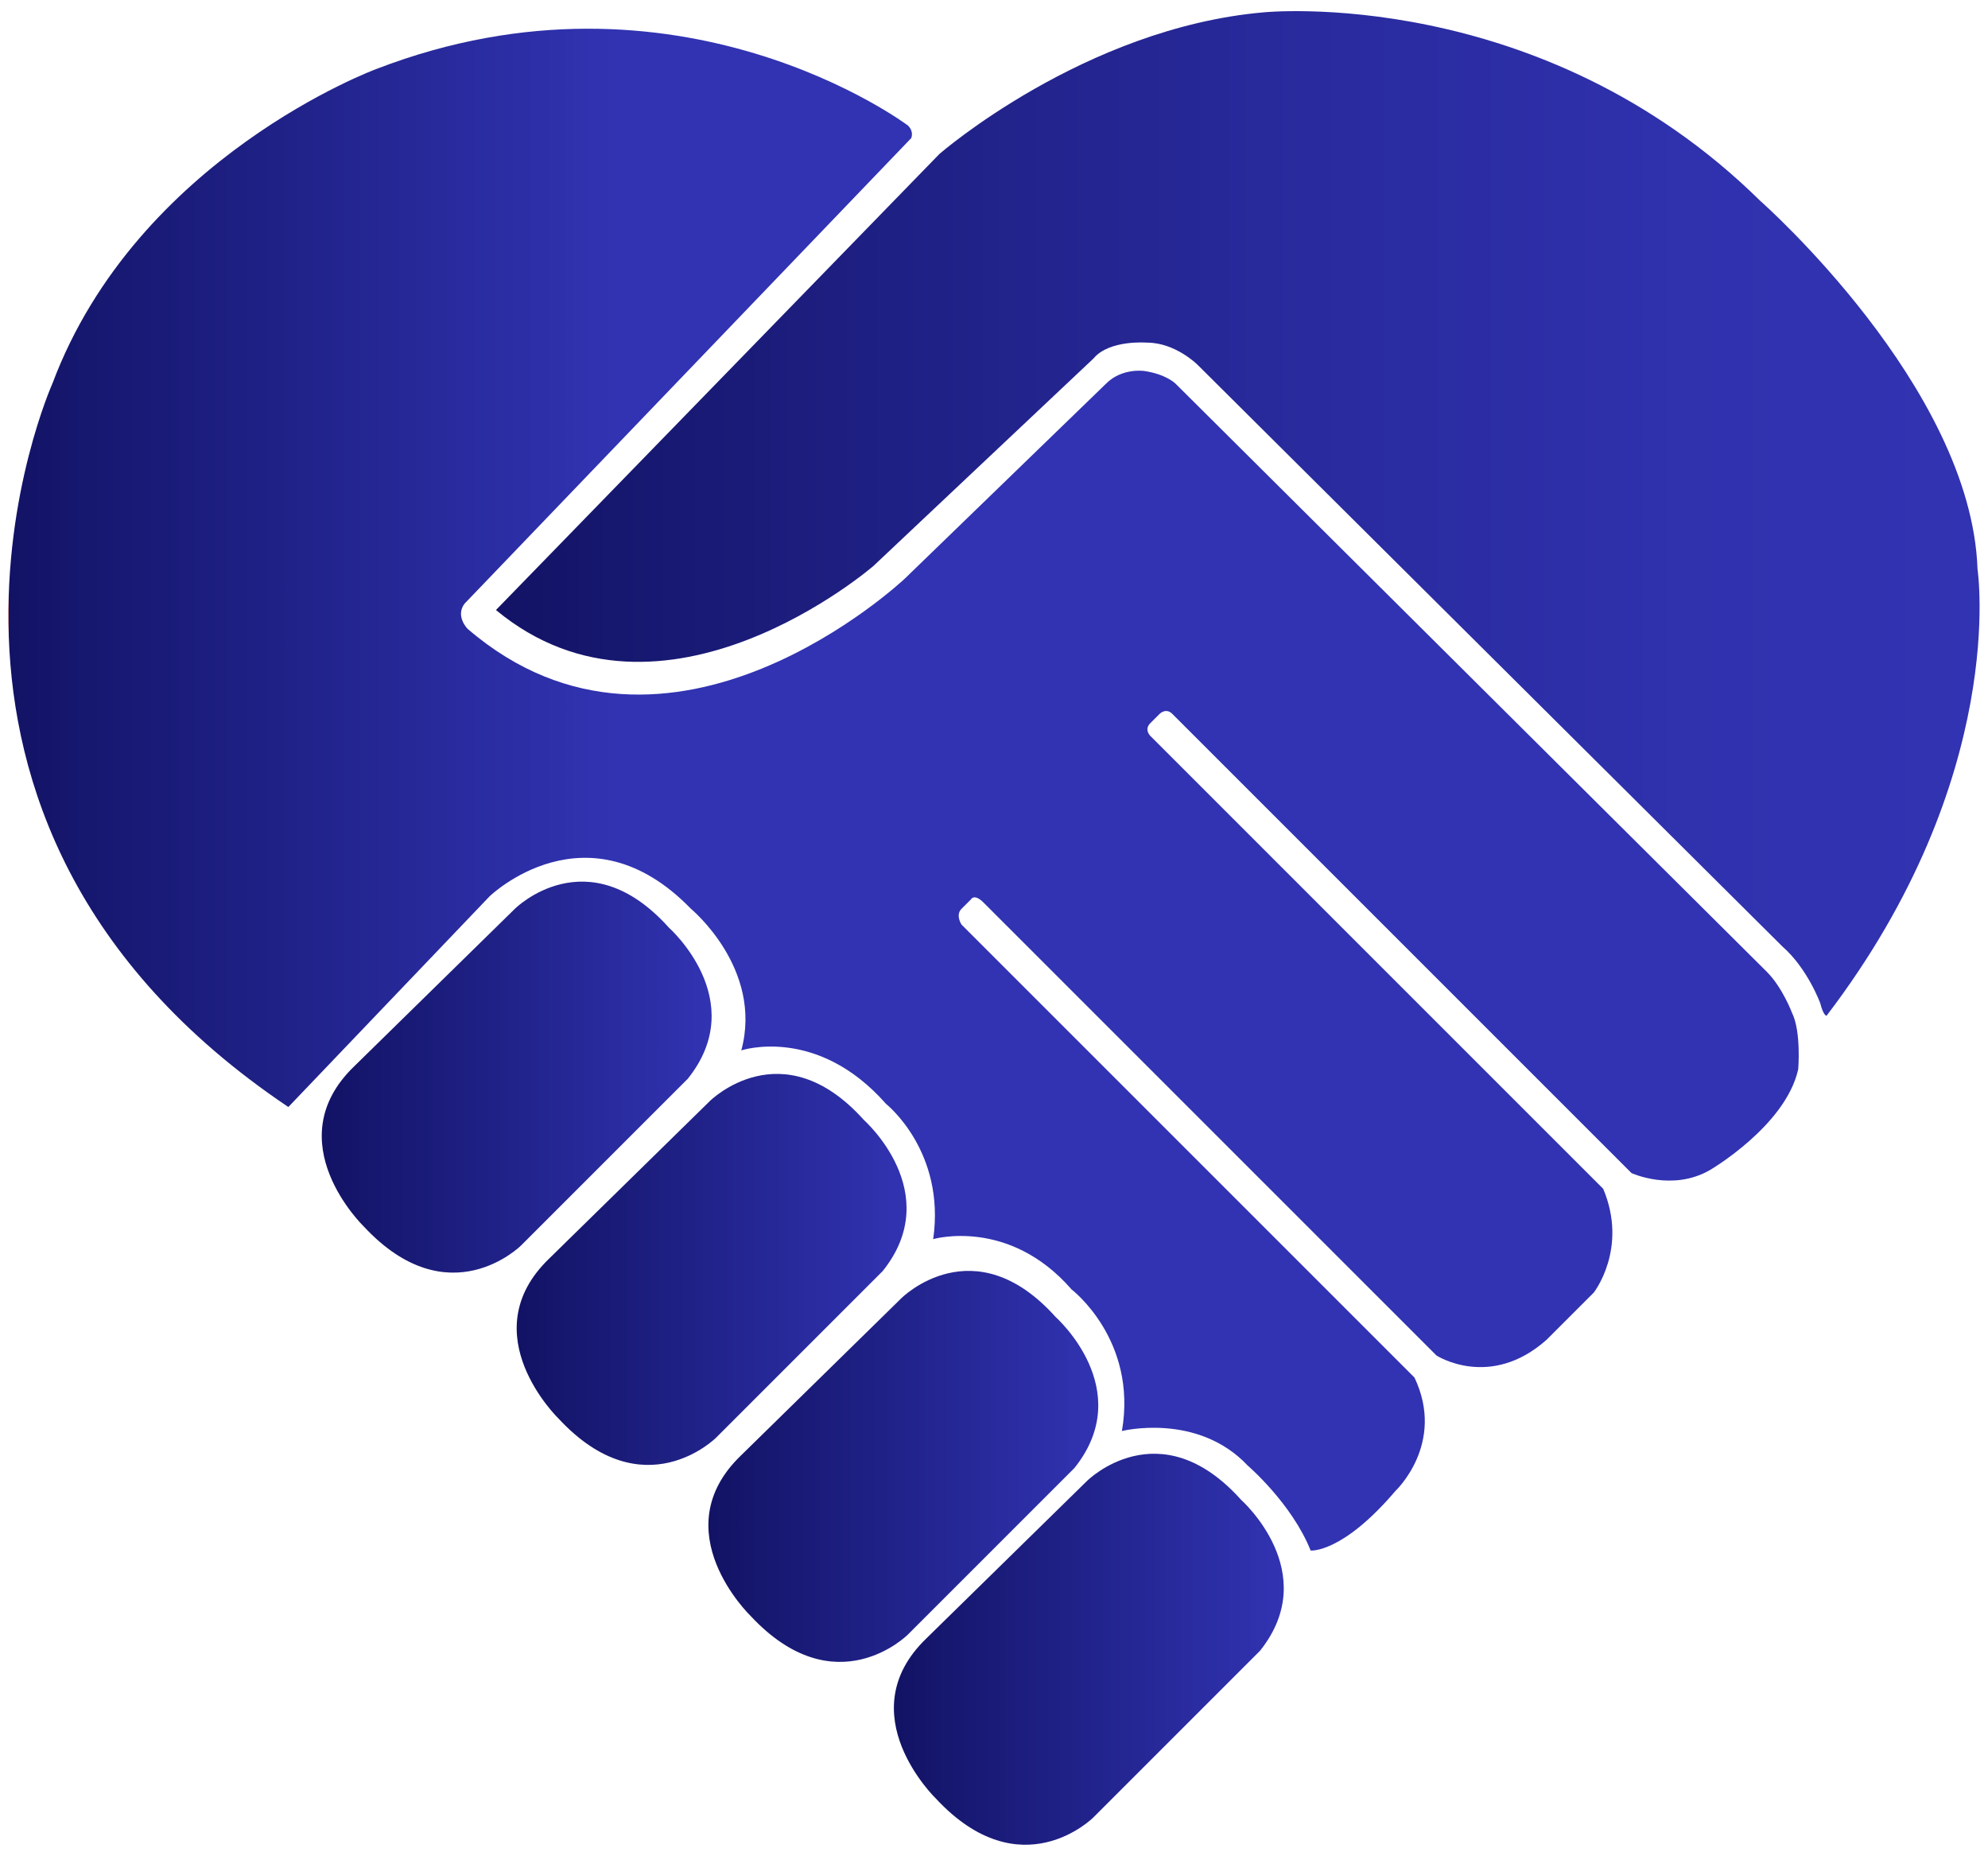
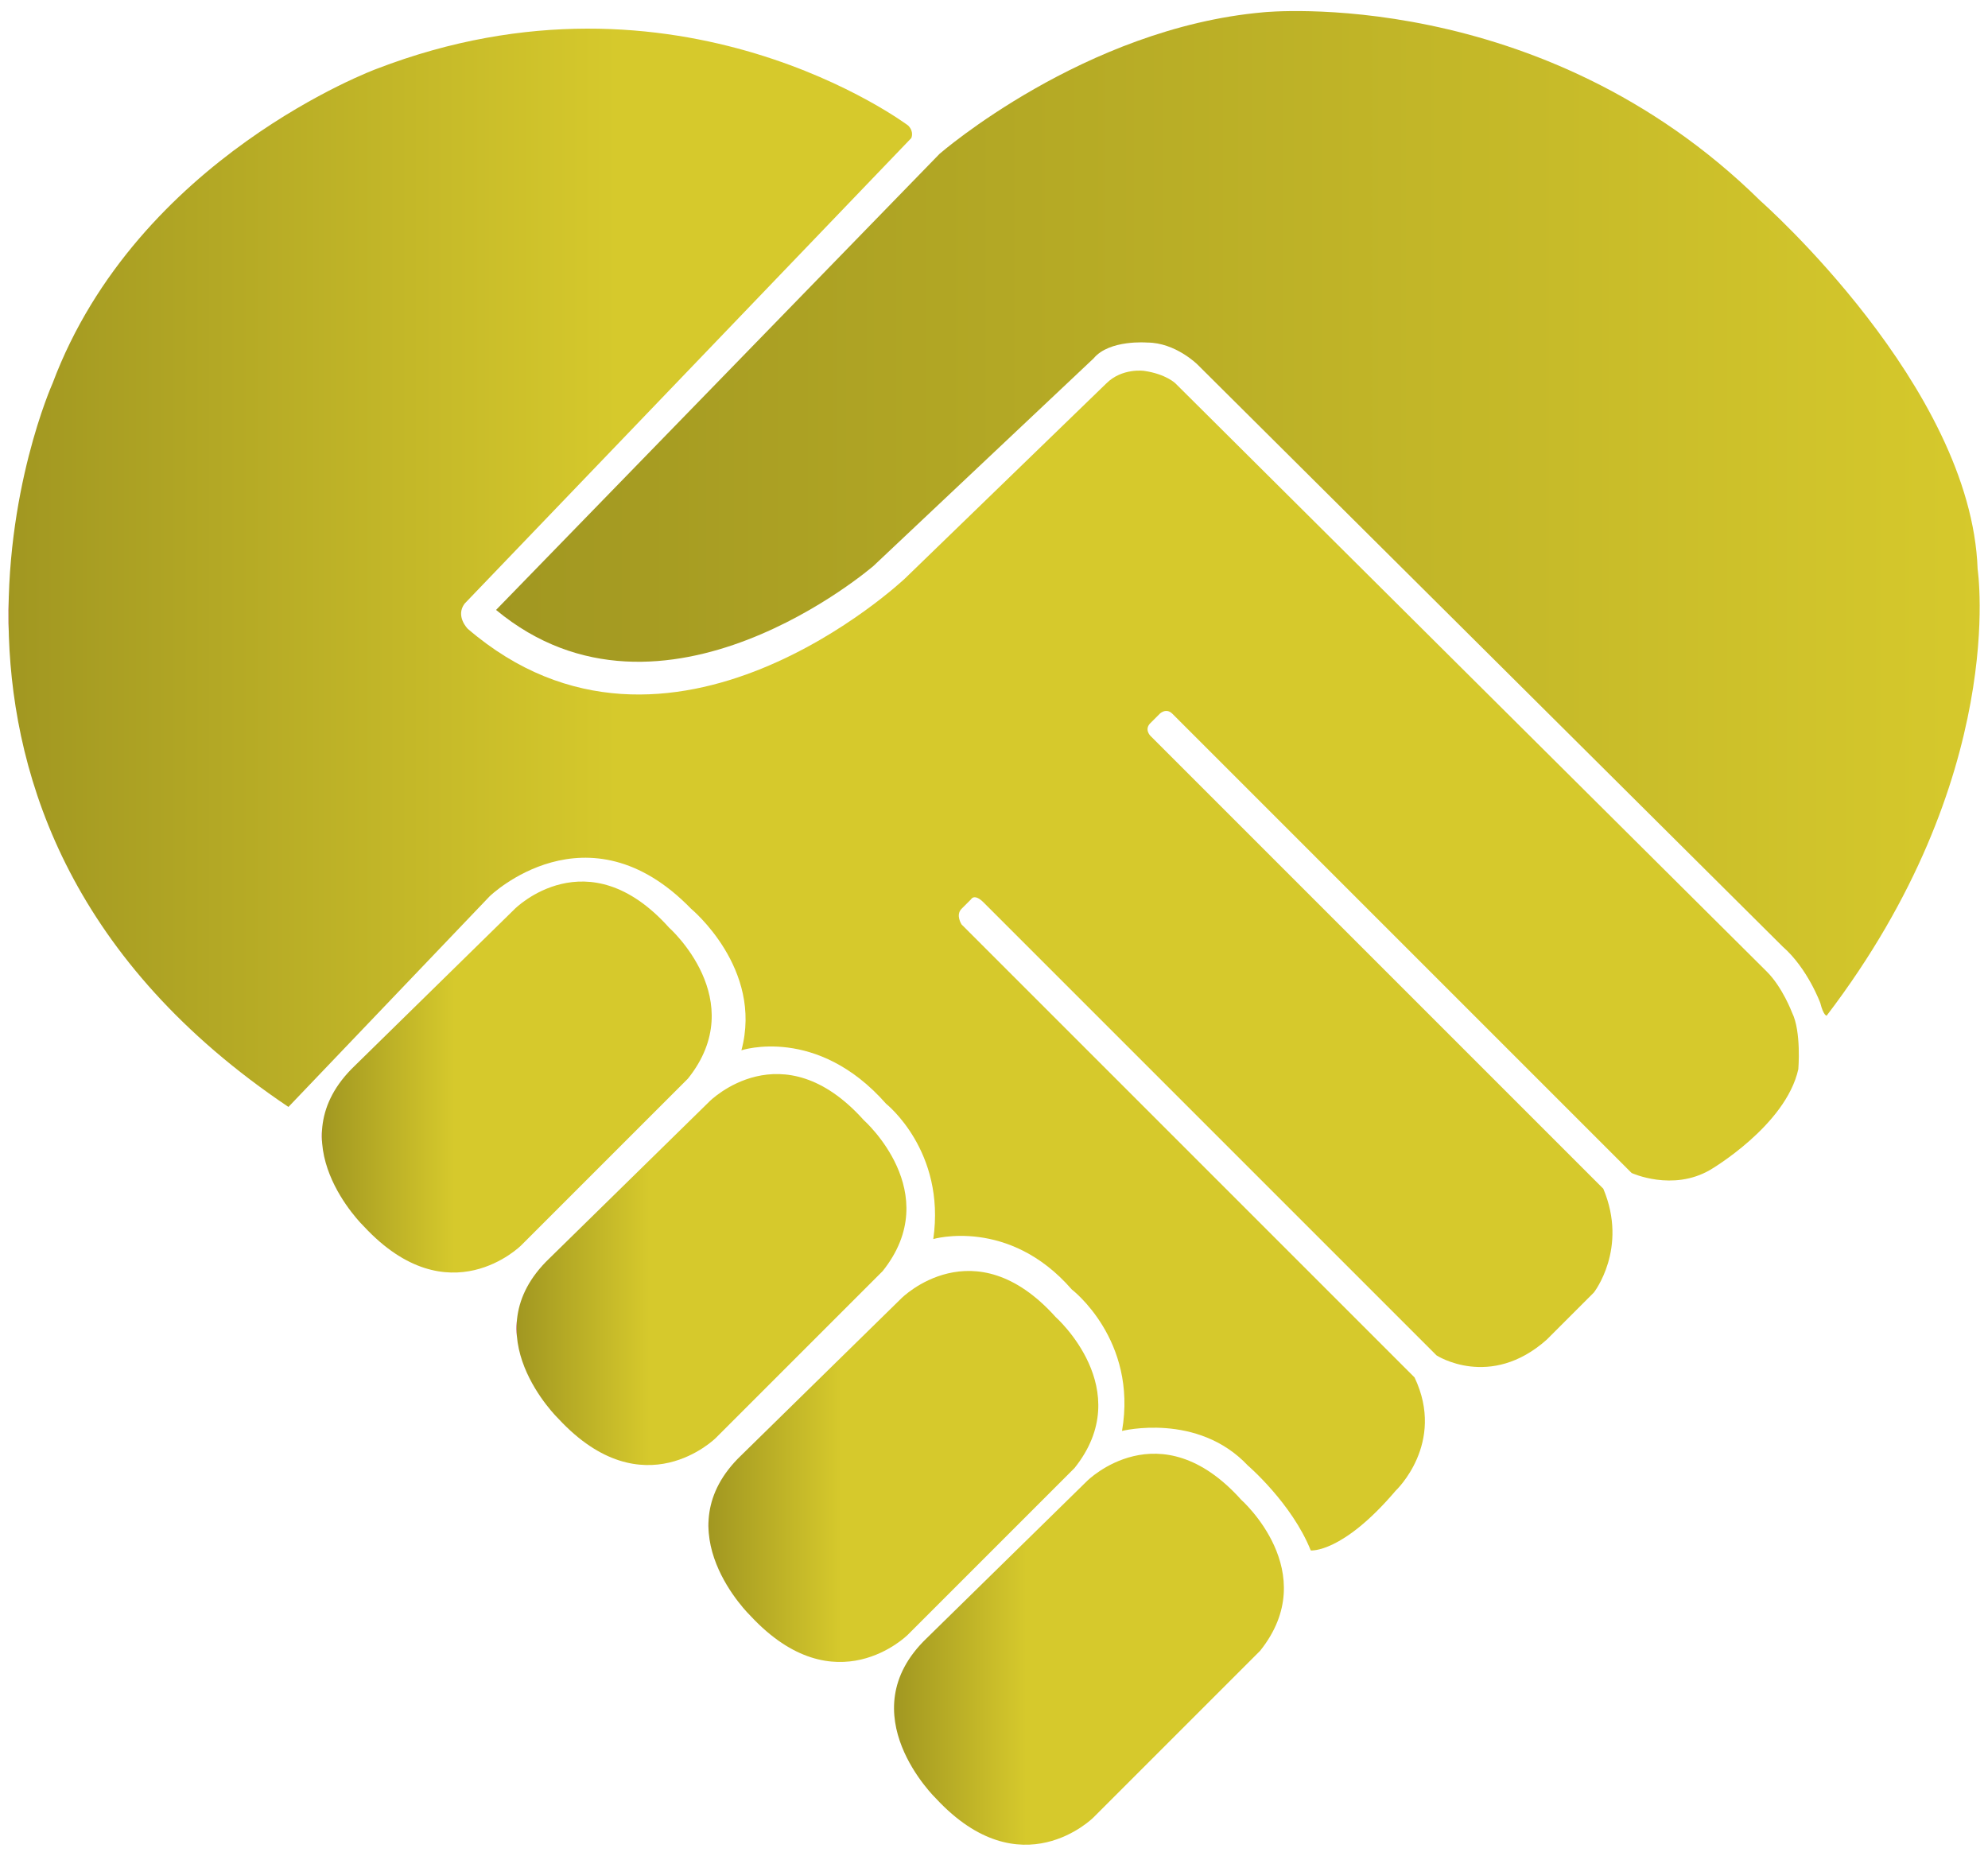
<svg xmlns="http://www.w3.org/2000/svg" version="1.1" id="Layer_1" x="0px" y="0px" viewBox="0 0 632 590" style="enable-background:new 0 0 632 590;" xml:space="preserve">
  <style type="text/css">
	.st0{fill:url(#SVGID_1_);}
	.st1{fill:url(#SVGID_2_);}
	.st2{fill:url(#SVGID_3_);}
	.st3{fill:url(#SVGID_4_);}
	.st4{fill:url(#SVGID_5_);}
	.st5{fill:url(#SVGID_6_);}
</style>
  <g>
    <g>
-       <linearGradient id="SVGID_1_" gradientUnits="userSpaceOnUse" x1="2.674" y1="338.968" x2="571.828" y2="338.968" gradientTransform="matrix(1 0 0 -1 0 590)">
+       <linearGradient id="SVGID_1_" gradientUnits="userSpaceOnUse" x1="2.674" y1="-38.968" x2="571.828" y2="-38.968" gradientTransform="matrix(1 0 0 1 0 290)">
        <stop offset="0" style="stop-color:#940A00" />
-         <stop offset="0" style="stop-color:#121365" />
-         <stop offset="0.34" style="stop-color:#3133B2" />
+         <stop offset="0" style="stop-color:#A19721" />
+         <stop offset="0.34" style="stop-color:#D6C92C" />
      </linearGradient>
-       <path class="st0" d="M288.668,39.926c0,0-73-55-169-18c0,0-76,28-103,100c0,0-62,138,75,230l64-67c0,0,31-30,64,4c0,0,23,19,16,45    c0,0,24-8,46,17c0,0,19,15,15,43c0,0,24-7,44,16c0,0,21,16,16,45c0,0,24-6,40,11c0,0,14,12,20,27c0,0,10,1,27-19c0,0,16-15,6-36    l-144-144c0,0-2-3,0-5l3-3c0,0,1-2,4,1l144,144c0,0,17,11,35-5l15-15c0,0,11-14,3-33l-144-144c0,0-2-2,0-4l3-3c0,0,2-2,4,0    l146,146c0,0,13,6,25-1c0,0,24-14,28-32c0,0,1-12-2-18c0,0-3-8-8-13l-188-187c0,0-3-3-10-4c0,0-7-1-12,4l-64,62c0,0-75,71-139,16    c0,0-4-4-1-8l142-148C289.668,43.926,290.668,41.926,288.668,39.926z" />
+       <path class="st0" d="M288.7,39.9c0,0-73-55-169-18c0,0-76,28-103,100c0,0-62,138,75,230l64-67c0,0,31-30,64,4c0,0,23,19,16,45    c0,0,24-8,46,17c0,0,19,15,15,43c0,0,24-7,44,16c0,0,21,16,16,45c0,0,24-6,40,11c0,0,14,12,20,27c0,0,10,1,27-19c0,0,16-15,6-36    l-144-144c0,0-2-3,0-5l3-3c0,0,1-2,4,1l144,144c0,0,17,11,35-5l15-15c0,0,11-14,3-33l-144-144c0,0-2-2,0-4l3-3c0,0,2-2,4,0    l146,146c0,0,13,6,25-1c0,0,24-14,28-32c0,0,1-12-2-18c0,0-3-8-8-13l-188-187c0,0-3-3-10-4c0,0-7-1-12,4l-64,62c0,0-75,71-139,16    c0,0-4-4-1-8l142-148C289.7,43.9,290.7,41.9,288.7,39.9z" />
    </g>
    <g>
-       <linearGradient id="SVGID_2_" gradientUnits="userSpaceOnUse" x1="102.285" y1="247.574" x2="226.23" y2="247.574" gradientTransform="matrix(1 0 0 -1 0 590)">
-         <stop offset="0.008" style="stop-color:#121365" />
-         <stop offset="1" style="stop-color:#3133B2" />
+       <linearGradient id="SVGID_2_" gradientUnits="userSpaceOnUse" x1="102.286" y1="52.426" x2="226.231" y2="52.426" gradientTransform="matrix(1 0 0 1 0 290)">
+         <stop offset="0" style="stop-color:#940A00" />
+         <stop offset="0" style="stop-color:#A19721" />
+         <stop offset="0.34" style="stop-color:#D6C92C" />
      </linearGradient>
-       <path class="st1" d="M112.669,338.926l51-50c0,0,23-23,49,6c0,0,26,23,6,48l-53,53c0,0-23,23-50-6    C115.669,389.926,87.669,362.926,112.669,338.926z" />
-       <linearGradient id="SVGID_3_" gradientUnits="userSpaceOnUse" x1="164.257" y1="186.444" x2="288.202" y2="186.444" gradientTransform="matrix(1 0 0 -1 0 590)">
-         <stop offset="0.008" style="stop-color:#121365" />
-         <stop offset="1" style="stop-color:#3133B2" />
+       <path class="st1" d="M112.7,338.9l51-50c0,0,23-23,49,6c0,0,26,23,6,48l-53,53c0,0-23,23-50-6C115.7,389.9,87.7,362.9,112.7,338.9    z" />
+       <linearGradient id="SVGID_3_" gradientUnits="userSpaceOnUse" x1="164.258" y1="113.556" x2="288.203" y2="113.556" gradientTransform="matrix(1 0 0 1 0 290)">
+         <stop offset="0" style="stop-color:#940A00" />
+         <stop offset="0" style="stop-color:#A19721" />
+         <stop offset="0.34" style="stop-color:#D6C92C" />
      </linearGradient>
-       <path class="st2" d="M174.641,400.056l51-50c0,0,23-23,49,6c0,0,26,23,6,48l-53,53c0,0-23,23-50-6    C177.641,451.056,149.641,424.056,174.641,400.056z" />
-       <linearGradient id="SVGID_4_" gradientUnits="userSpaceOnUse" x1="225.201" y1="123.823" x2="349.146" y2="123.823" gradientTransform="matrix(1 0 0 -1 0 590)">
-         <stop offset="0.008" style="stop-color:#121365" />
-         <stop offset="1" style="stop-color:#3133B2" />
+       <path class="st2" d="M174.6,400.1l51-50c0,0,23-23,49,6c0,0,26,23,6,48l-53,53c0,0-23,23-50-6    C177.6,451.1,149.6,424.1,174.6,400.1z" />
+       <linearGradient id="SVGID_4_" gradientUnits="userSpaceOnUse" x1="225.202" y1="176.177" x2="349.147" y2="176.177" gradientTransform="matrix(1 0 0 1 0 290)">
+         <stop offset="0" style="stop-color:#940A00" />
+         <stop offset="0" style="stop-color:#A19721" />
+         <stop offset="0.34" style="stop-color:#D6C92C" />
      </linearGradient>
-       <path class="st3" d="M235.585,462.677l51-50c0,0,23-23,49,6c0,0,26,23,6,48l-53,53c0,0-23,23-50-6    C238.585,513.677,210.585,486.677,235.585,462.677z" />
-       <linearGradient id="SVGID_5_" gradientUnits="userSpaceOnUse" x1="284.174" y1="65.693" x2="408.119" y2="65.693" gradientTransform="matrix(1 0 0 -1 0 590)">
-         <stop offset="0.008" style="stop-color:#121365" />
-         <stop offset="1" style="stop-color:#3133B2" />
+       <path class="st3" d="M235.6,462.7l51-50c0,0,23-23,49,6c0,0,26,23,6,48l-53,53c0,0-23,23-50-6    C238.6,513.7,210.6,486.7,235.6,462.7z" />
+       <linearGradient id="SVGID_5_" gradientUnits="userSpaceOnUse" x1="284.174" y1="234.307" x2="408.119" y2="234.307" gradientTransform="matrix(1 0 0 1 0 290)">
+         <stop offset="0" style="stop-color:#940A00" />
+         <stop offset="0" style="stop-color:#A19721" />
+         <stop offset="0.34" style="stop-color:#D6C92C" />
      </linearGradient>
-       <path class="st4" d="M294.557,520.807l51-50c0,0,23-23,49,6c0,0,26,23,6,48l-53,53c0,0-23,23-50-6    C297.557,571.807,269.557,544.807,294.557,520.807z" />
-       <linearGradient id="SVGID_6_" gradientUnits="userSpaceOnUse" x1="157.668" y1="426.767" x2="629.326" y2="426.767" gradientTransform="matrix(1 0 0 -1 0 590)">
-         <stop offset="0" style="stop-color:#121365" />
-         <stop offset="0.267" style="stop-color:#1F2084" />
-         <stop offset="0.544" style="stop-color:#292A9D" />
-         <stop offset="0.797" style="stop-color:#2F31AD" />
-         <stop offset="1" style="stop-color:#3133B2" />
+       <path class="st4" d="M294.6,520.8l51-50c0,0,23-23,49,6c0,0,26,23,6,48l-53,53c0,0-23,23-50-6    C297.6,571.8,269.6,544.8,294.6,520.8z" />
+       <linearGradient id="SVGID_6_" gradientUnits="userSpaceOnUse" x1="157.669" y1="-126.767" x2="629.327" y2="-126.767" gradientTransform="matrix(1 0 0 1 0 290)">
+         <stop offset="0" style="stop-color:#A19721" />
+         <stop offset="1" style="stop-color:#D6C92C" />
      </linearGradient>
-       <path class="st5" d="M157.669,193.926l141-145c0,0,46-40,103-45c0,0,88-9,158,60c0,0,67,59,69,117c0,0,10,66-48,142c0,0-1,0-2-4    c0,0-4-11-12-18l-186-185c0,0-7-7-16-7c0,0-12-1-17,5l-70,66C277.668,179.926,210.669,237.926,157.669,193.926z" />
+       <path class="st5" d="M157.7,193.9l141-145c0,0,46-40,103-45c0,0,88-9,158,60c0,0,67,59,69,117c0,0,10,66-48,142c0,0-1,0-2-4    c0,0-4-11-12-18l-186-185c0,0-7-7-16-7c0,0-12-1-17,5l-70,66C277.7,179.9,210.7,237.9,157.7,193.9z" />
    </g>
  </g>
</svg>
